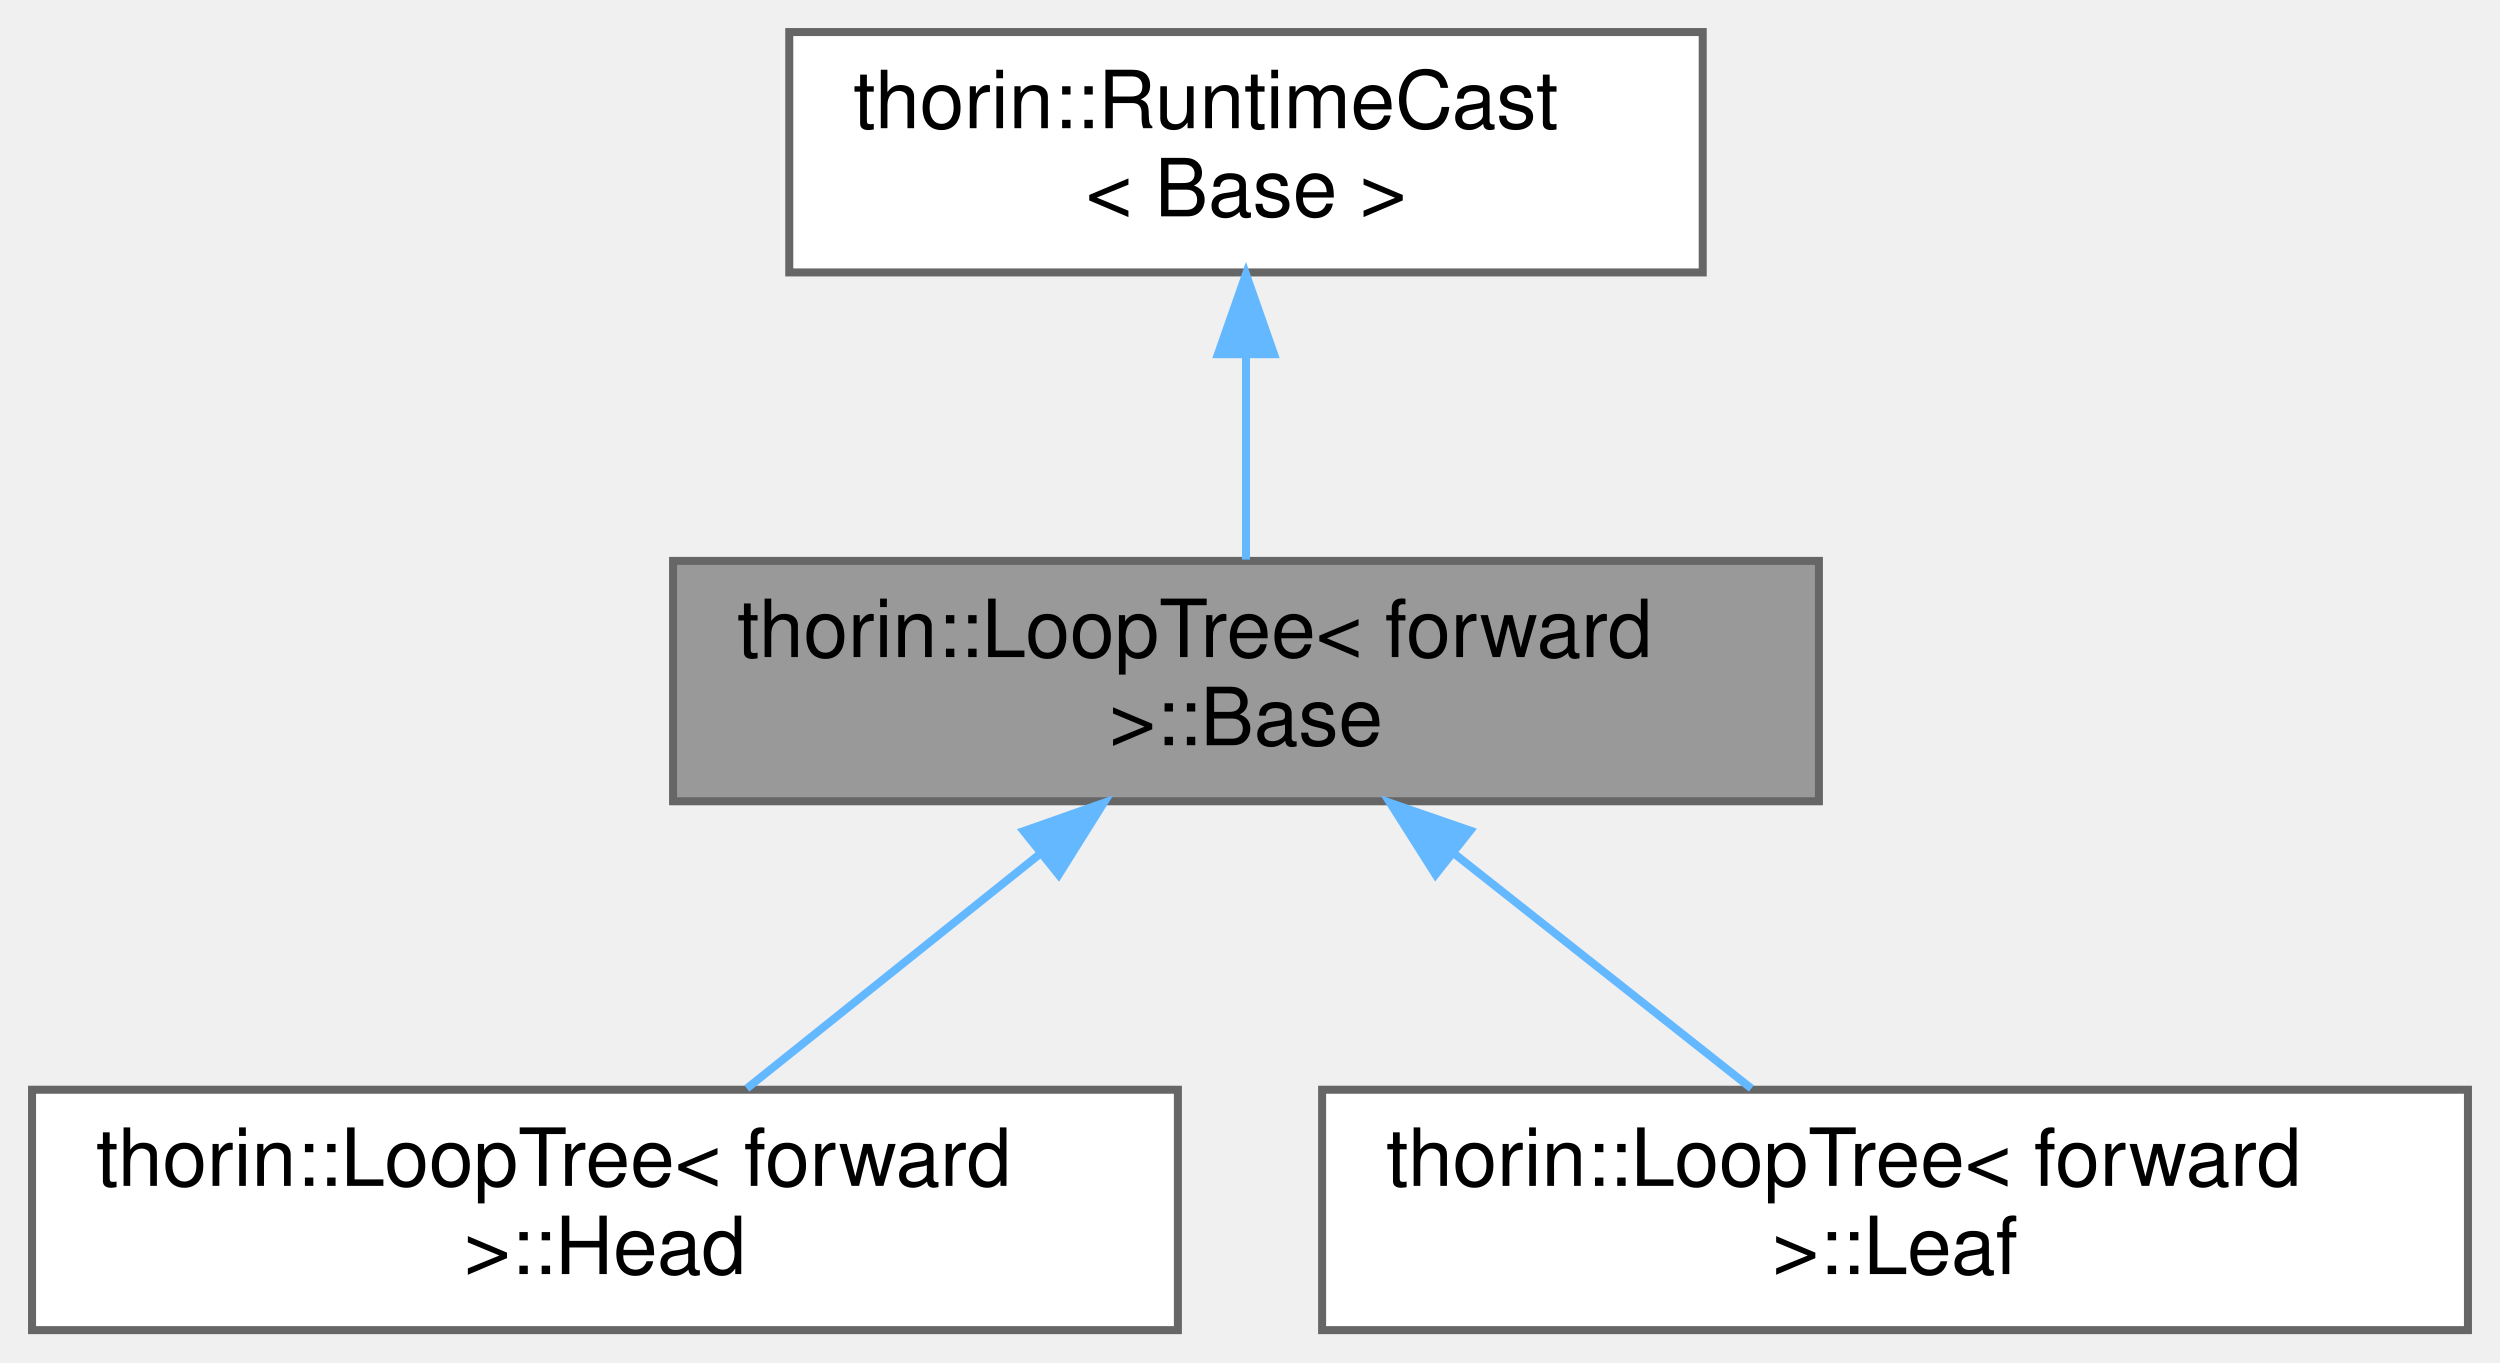
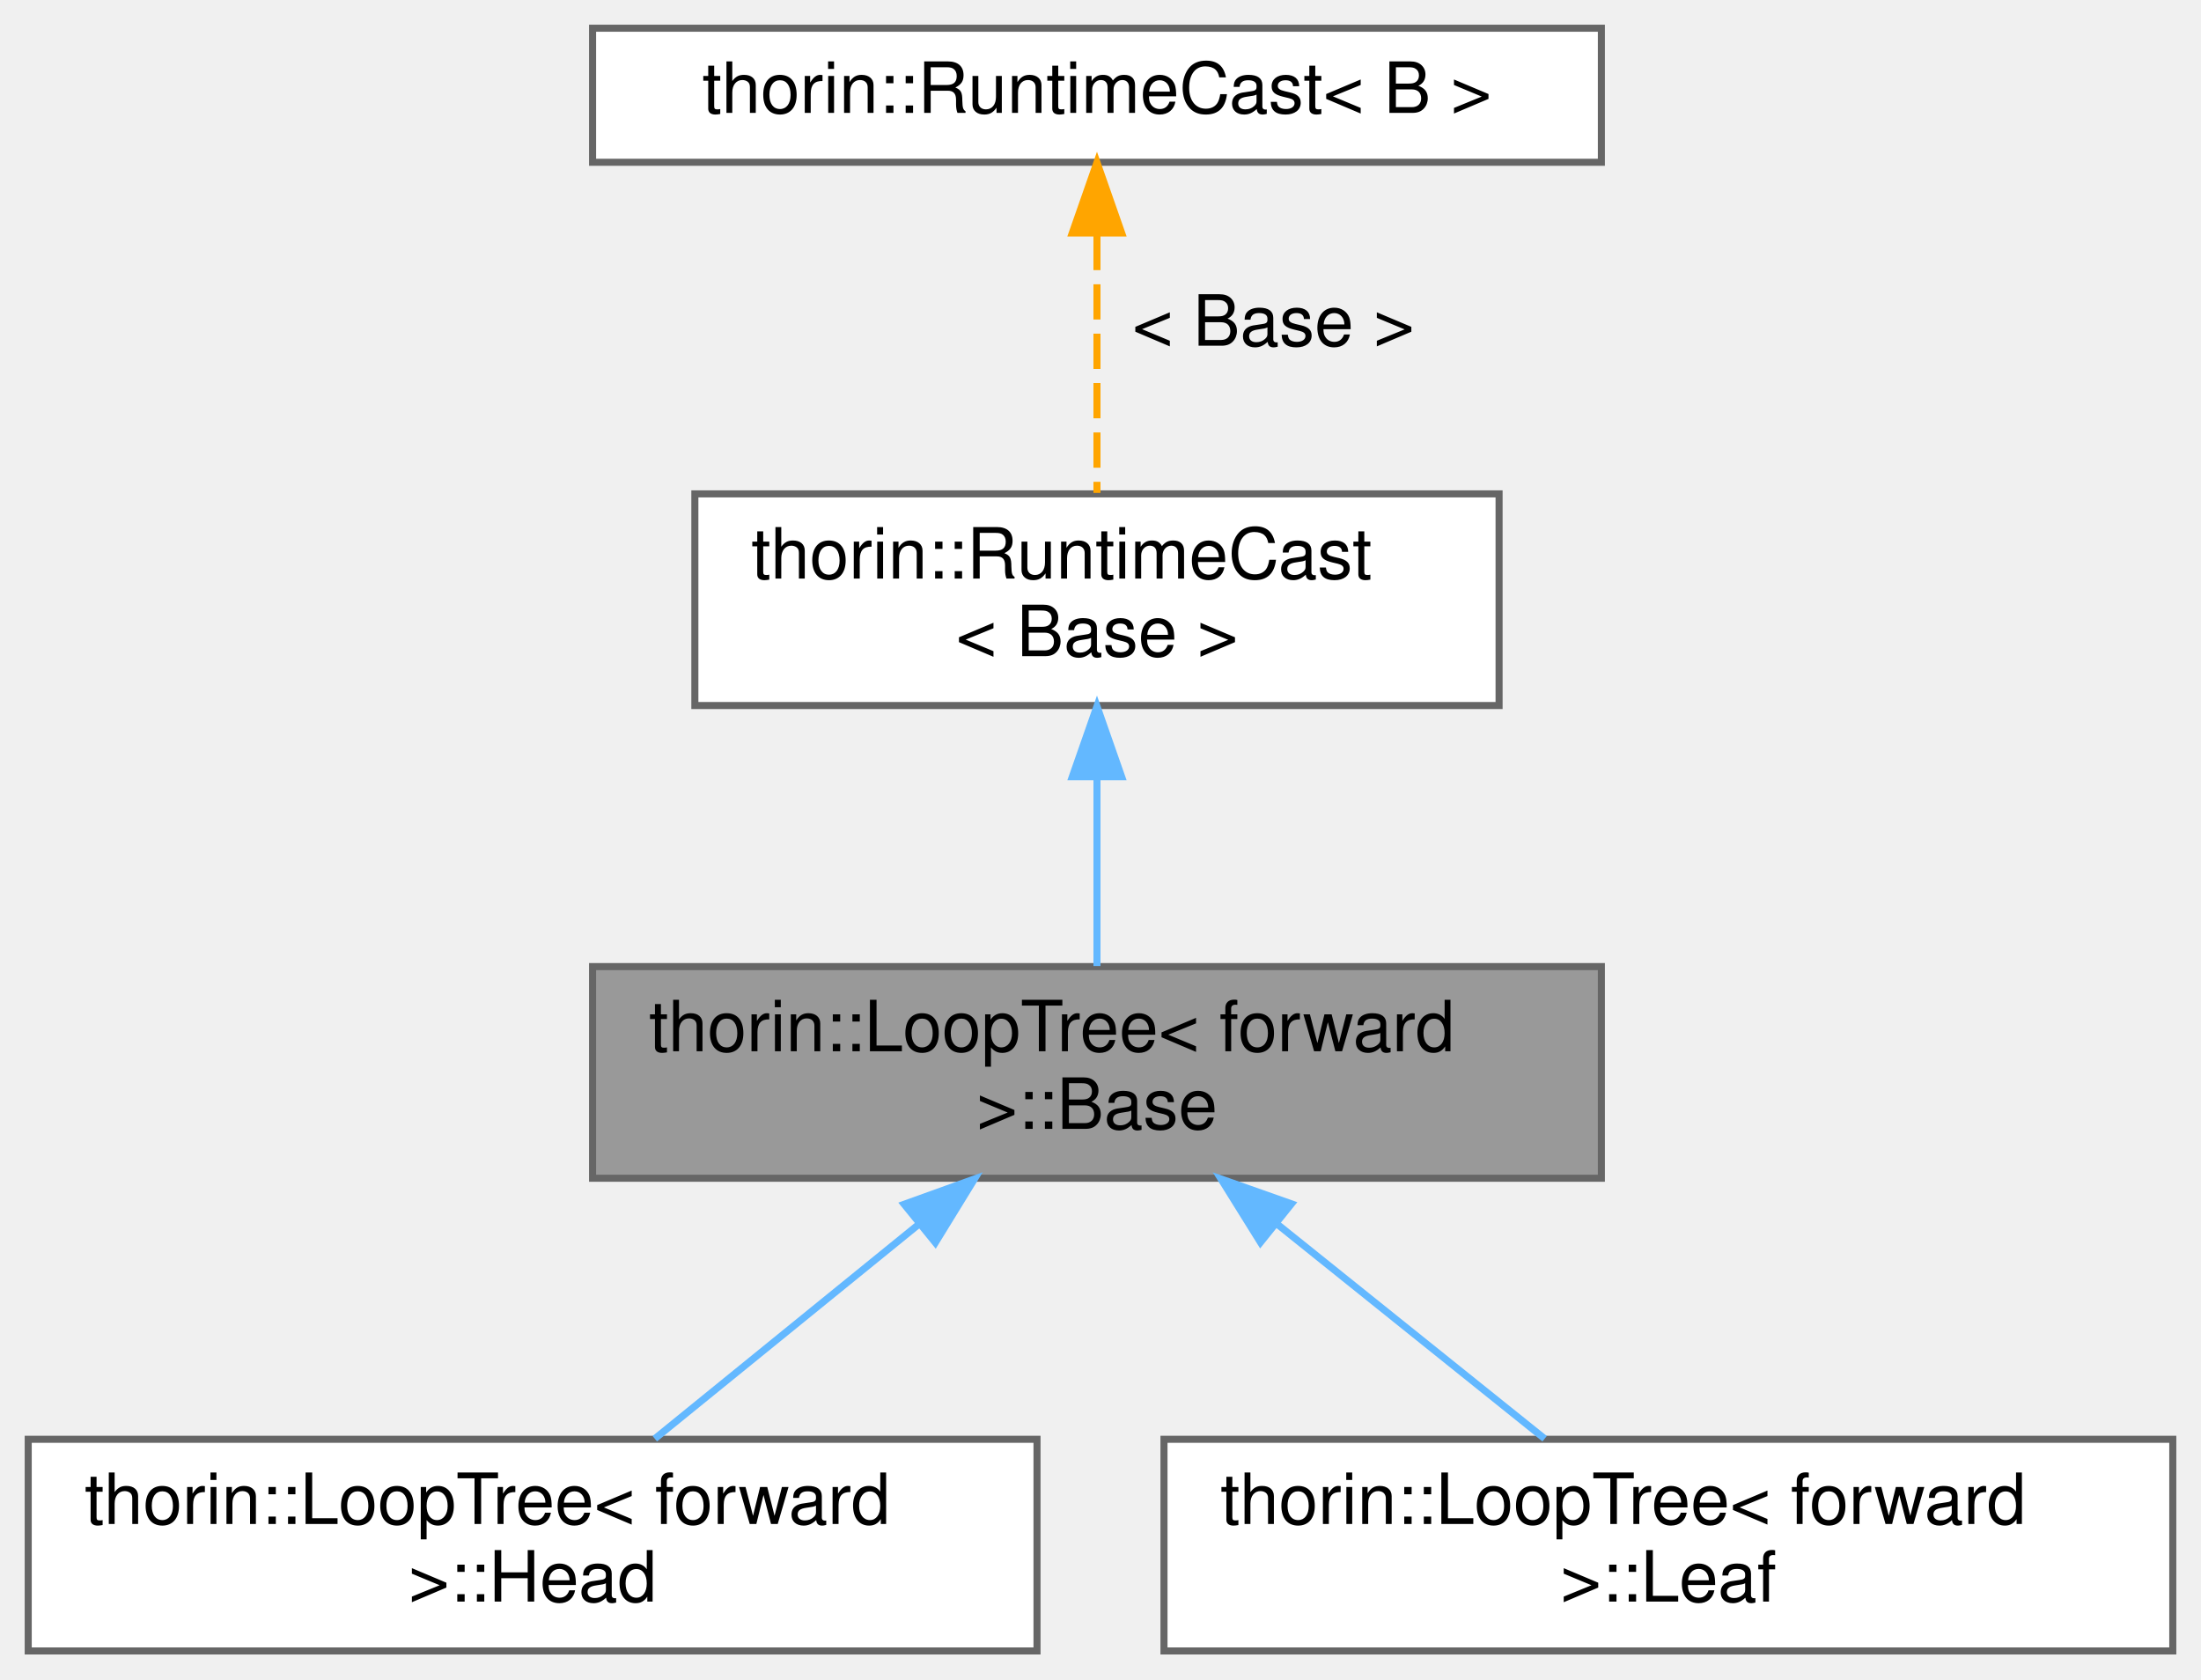
- <svg xmlns="http://www.w3.org/2000/svg" xmlns:xlink="http://www.w3.org/1999/xlink" width="312pt" height="170pt" viewBox="0.00 0.00 312.00 170.00">
-   <g id="graph0" class="graph" transform="scale(1 1) rotate(0) translate(4 166)">
+ <svg xmlns="http://www.w3.org/2000/svg" xmlns:xlink="http://www.w3.org/1999/xlink" width="312pt" height="238pt" viewBox="0.00 0.00 312.00 238.00">
+   <g id="graph0" class="graph" transform="scale(1 1) rotate(0) translate(4 234)">
    <g id="node1" class="node">
      <g id="a_node1">
        <a xlink:title="Represents a node of a loop nesting forest.">
-           <polygon fill="#999999" stroke="#666666" points="223,-96 80,-96 80,-66 223,-66 223,-96" />
-           <text text-anchor="start" x="88" y="-84" font-family="Helvetica,sans-Serif" font-size="10.00">thorin::LoopTree&lt; forward</text>
-           <text text-anchor="middle" x="151.5" y="-73" font-family="Helvetica,sans-Serif" font-size="10.00"> &gt;::Base</text>
+           <polygon fill="#999999" stroke="#666666" points="223,-97 80,-97 80,-67 223,-67 223,-97" />
+           <text text-anchor="start" x="88" y="-85" font-family="Helvetica,sans-Serif" font-size="10.00">thorin::LoopTree&lt; forward</text>
+           <text text-anchor="middle" x="151.5" y="-74" font-family="Helvetica,sans-Serif" font-size="10.00"> &gt;::Base</text>
        </a>
      </g>
    </g>
-     <g id="node3" class="node">
-       <g id="a_node3">
+     <g id="node4" class="node">
+       <g id="a_node4">
        <a xlink:href="classthorin_1_1LoopTree_1_1Head.html" target="_top" xlink:title="A Head owns further nodes as children.">
          <polygon fill="white" stroke="#666666" points="143,-30 0,-30 0,0 143,0 143,-30" />
          <text text-anchor="start" x="8" y="-18" font-family="Helvetica,sans-Serif" font-size="10.00">thorin::LoopTree&lt; forward</text>
          <text text-anchor="middle" x="71.5" y="-7" font-family="Helvetica,sans-Serif" font-size="10.00"> &gt;::Head</text>
        </a>
      </g>
    </g>
-     <g id="edge2" class="edge">
-       <path fill="none" stroke="#63b8ff" d="M125.85,-59.48C113.89,-49.91 99.97,-38.77 89.2,-30.16" />
-       <polygon fill="#63b8ff" stroke="#63b8ff" points="123.75,-62.28 133.75,-65.8 128.12,-56.82 123.75,-62.28" />
+     <g id="edge3" class="edge">
+       <path fill="none" stroke="#63b8ff" d="M126.13,-60.38C113.97,-50.51 99.72,-38.93 88.82,-30.08" />
+       <polygon fill="#63b8ff" stroke="#63b8ff" points="124.17,-63.31 134.14,-66.9 128.59,-57.87 124.17,-63.31" />
    </g>
-     <g id="node4" class="node">
-       <g id="a_node4">
+     <g id="node5" class="node">
+       <g id="a_node5">
        <a xlink:href="classthorin_1_1LoopTree_1_1Leaf.html" target="_top" xlink:title="A Leaf only holds a single CFNode and does not have any children.">
          <polygon fill="white" stroke="#666666" points="304,-30 161,-30 161,0 304,0 304,-30" />
          <text text-anchor="start" x="169" y="-18" font-family="Helvetica,sans-Serif" font-size="10.00">thorin::LoopTree&lt; forward</text>
          <text text-anchor="middle" x="232.5" y="-7" font-family="Helvetica,sans-Serif" font-size="10.00"> &gt;::Leaf</text>
        </a>
      </g>
    </g>
-     <g id="edge3" class="edge">
-       <path fill="none" stroke="#63b8ff" d="M177.47,-59.48C189.58,-49.91 203.68,-38.77 214.57,-30.16" />
-       <polygon fill="#63b8ff" stroke="#63b8ff" points="175.15,-56.85 169.48,-65.8 179.49,-62.34 175.15,-56.85" />
+     <g id="edge4" class="edge">
+       <path fill="none" stroke="#63b8ff" d="M177.19,-60.38C189.5,-50.51 203.93,-38.93 214.96,-30.08" />
+       <polygon fill="#63b8ff" stroke="#63b8ff" points="174.68,-57.91 169.08,-66.9 179.07,-63.37 174.68,-57.91" />
    </g>
    <g id="node2" class="node">
      <g id="a_node2">
-         <a xlink:href="classthorin_1_1RuntimeCast.html" target="_top" xlink:title="Provides a dynamic_cast -like feature without resorting to RTTI.">
-           <polygon fill="white" stroke="#666666" points="208.5,-162 94.5,-162 94.5,-132 208.5,-132 208.5,-162" />
-           <text text-anchor="start" x="102.5" y="-150" font-family="Helvetica,sans-Serif" font-size="10.00">thorin::RuntimeCast</text>
-           <text text-anchor="middle" x="151.5" y="-139" font-family="Helvetica,sans-Serif" font-size="10.00">&lt; Base &gt;</text>
+         <a xlink:href="classthorin_1_1RuntimeCast.html" target="_top" xlink:title=" ">
+           <polygon fill="white" stroke="#666666" points="208.5,-164 94.5,-164 94.5,-134 208.5,-134 208.5,-164" />
+           <text text-anchor="start" x="102.5" y="-152" font-family="Helvetica,sans-Serif" font-size="10.00">thorin::RuntimeCast</text>
+           <text text-anchor="middle" x="151.5" y="-141" font-family="Helvetica,sans-Serif" font-size="10.00">&lt; Base &gt;</text>
        </a>
      </g>
    </g>
    <g id="edge1" class="edge">
-       <path fill="none" stroke="#63b8ff" d="M151.5,-121.54C151.5,-112.96 151.5,-103.61 151.5,-96.16" />
-       <polygon fill="#63b8ff" stroke="#63b8ff" points="148,-121.8 151.5,-131.8 155,-121.8 148,-121.8" />
+       <path fill="none" stroke="#63b8ff" d="M151.5,-123.61C151.5,-114.65 151.5,-104.82 151.5,-97.08" />
+       <polygon fill="#63b8ff" stroke="#63b8ff" points="148,-123.9 151.5,-133.9 155,-123.9 148,-123.9" />
+     </g>
+     <g id="node3" class="node">
+       <g id="a_node3">
+         <a xlink:href="classthorin_1_1RuntimeCast.html" target="_top" xlink:title="Inherit from this class using CRTP, for some nice dynamic_cast-style wrappers.">
+           <polygon fill="white" stroke="#666666" points="223,-230 80,-230 80,-211 223,-211 223,-230" />
+           <text text-anchor="middle" x="151.5" y="-218" font-family="Helvetica,sans-Serif" font-size="10.00">thorin::RuntimeCast&lt; B &gt;</text>
+         </a>
+       </g>
+     </g>
+     <g id="edge2" class="edge">
+       <path fill="none" stroke="orange" stroke-dasharray="5,2" d="M151.5,-200.71C151.5,-189.19 151.5,-174.68 151.5,-164.14" />
+       <polygon fill="orange" stroke="orange" points="148,-200.98 151.5,-210.98 155,-200.98 148,-200.98" />
+       <text text-anchor="middle" x="176.5" y="-185" font-family="Helvetica,sans-Serif" font-size="10.00"> &lt; Base &gt;</text>
    </g>
  </g>
</svg>
